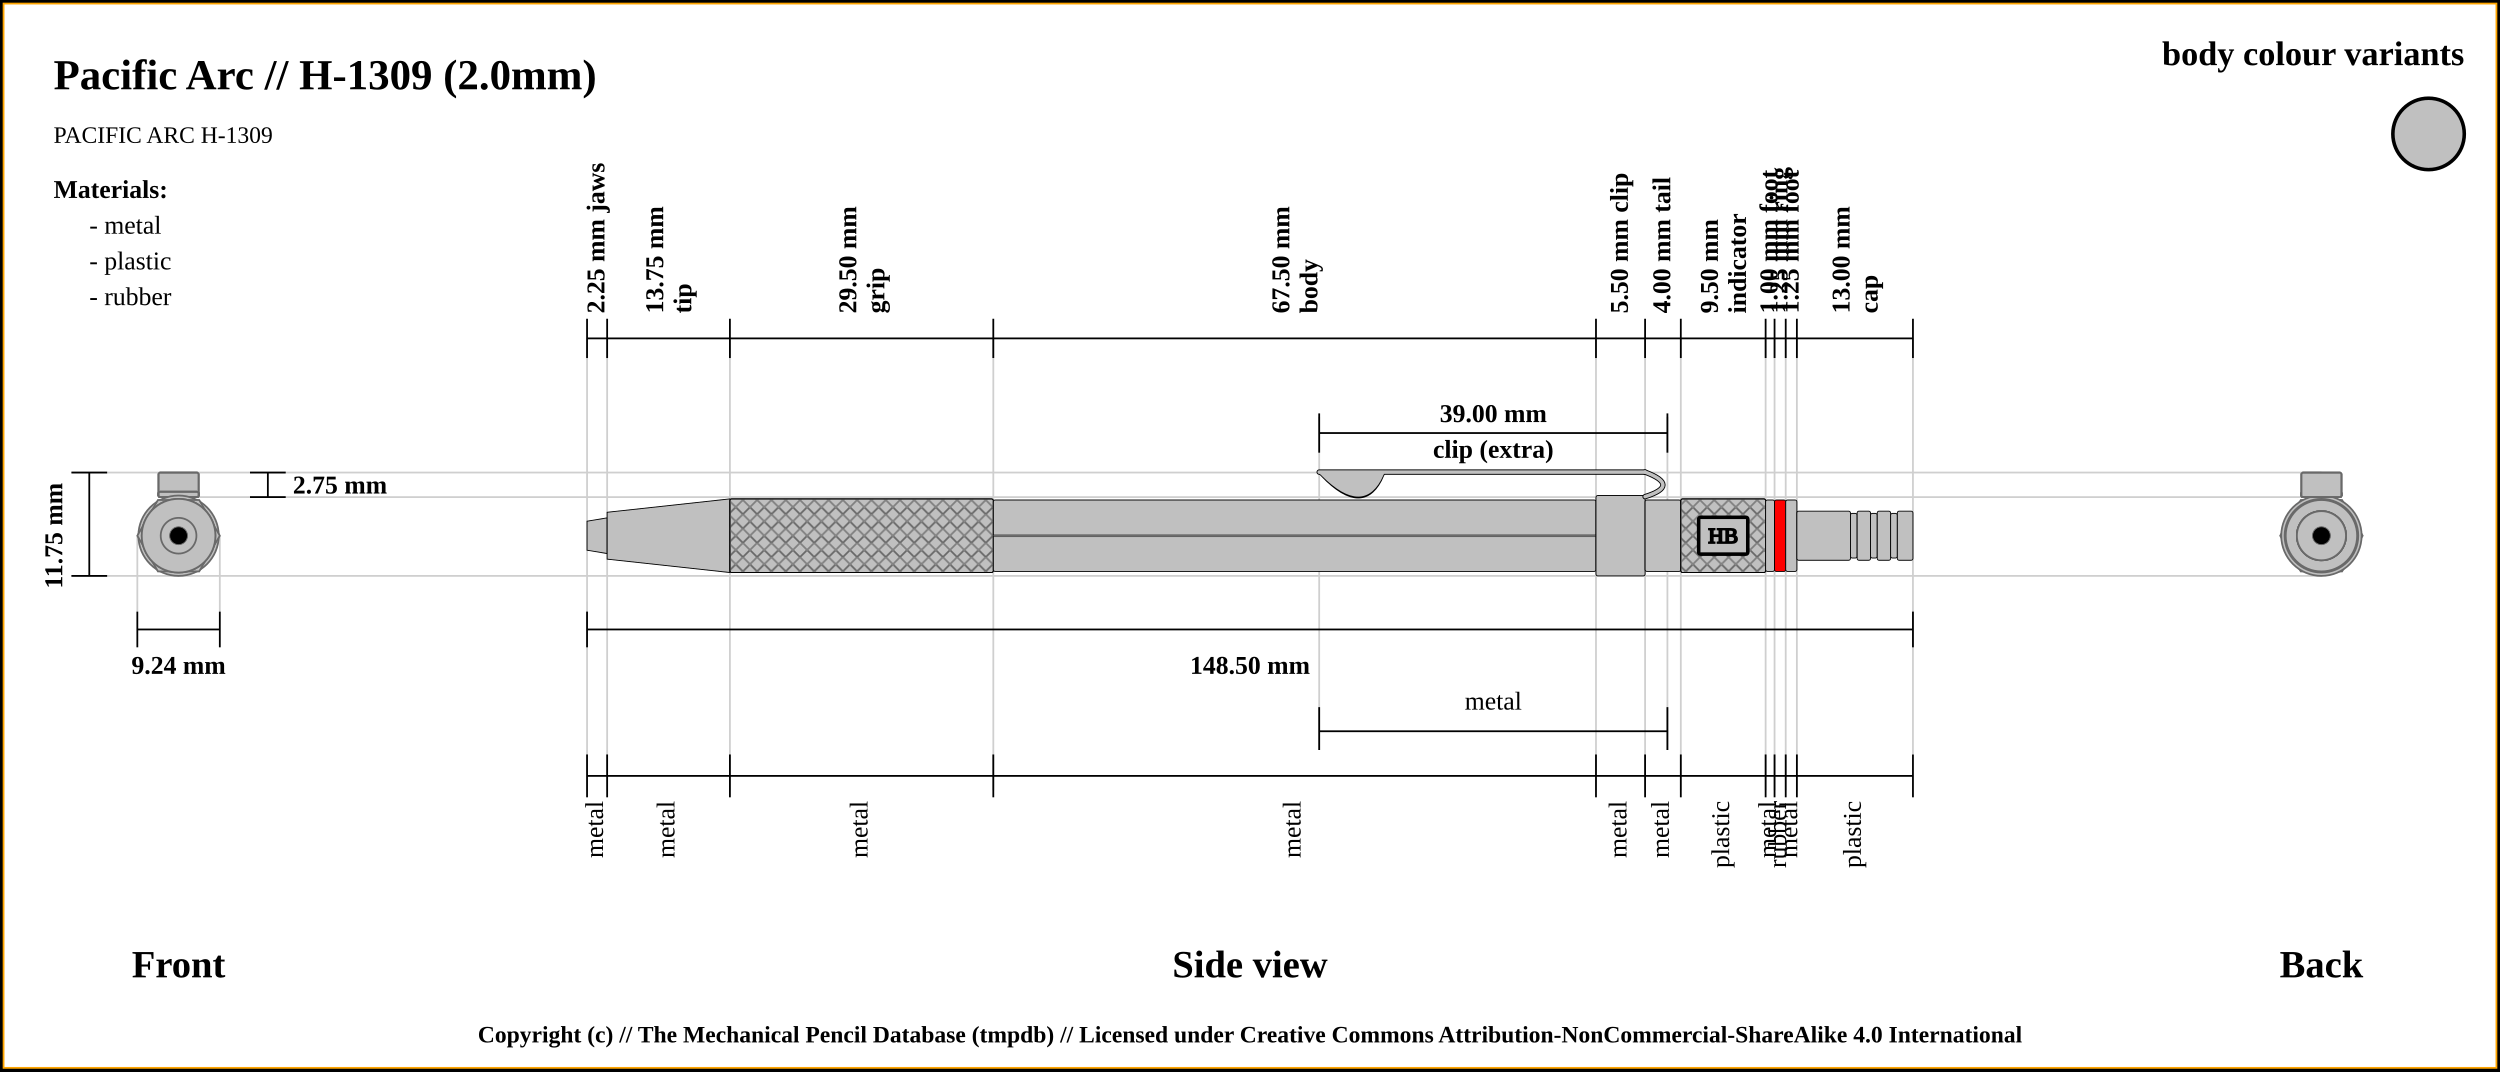
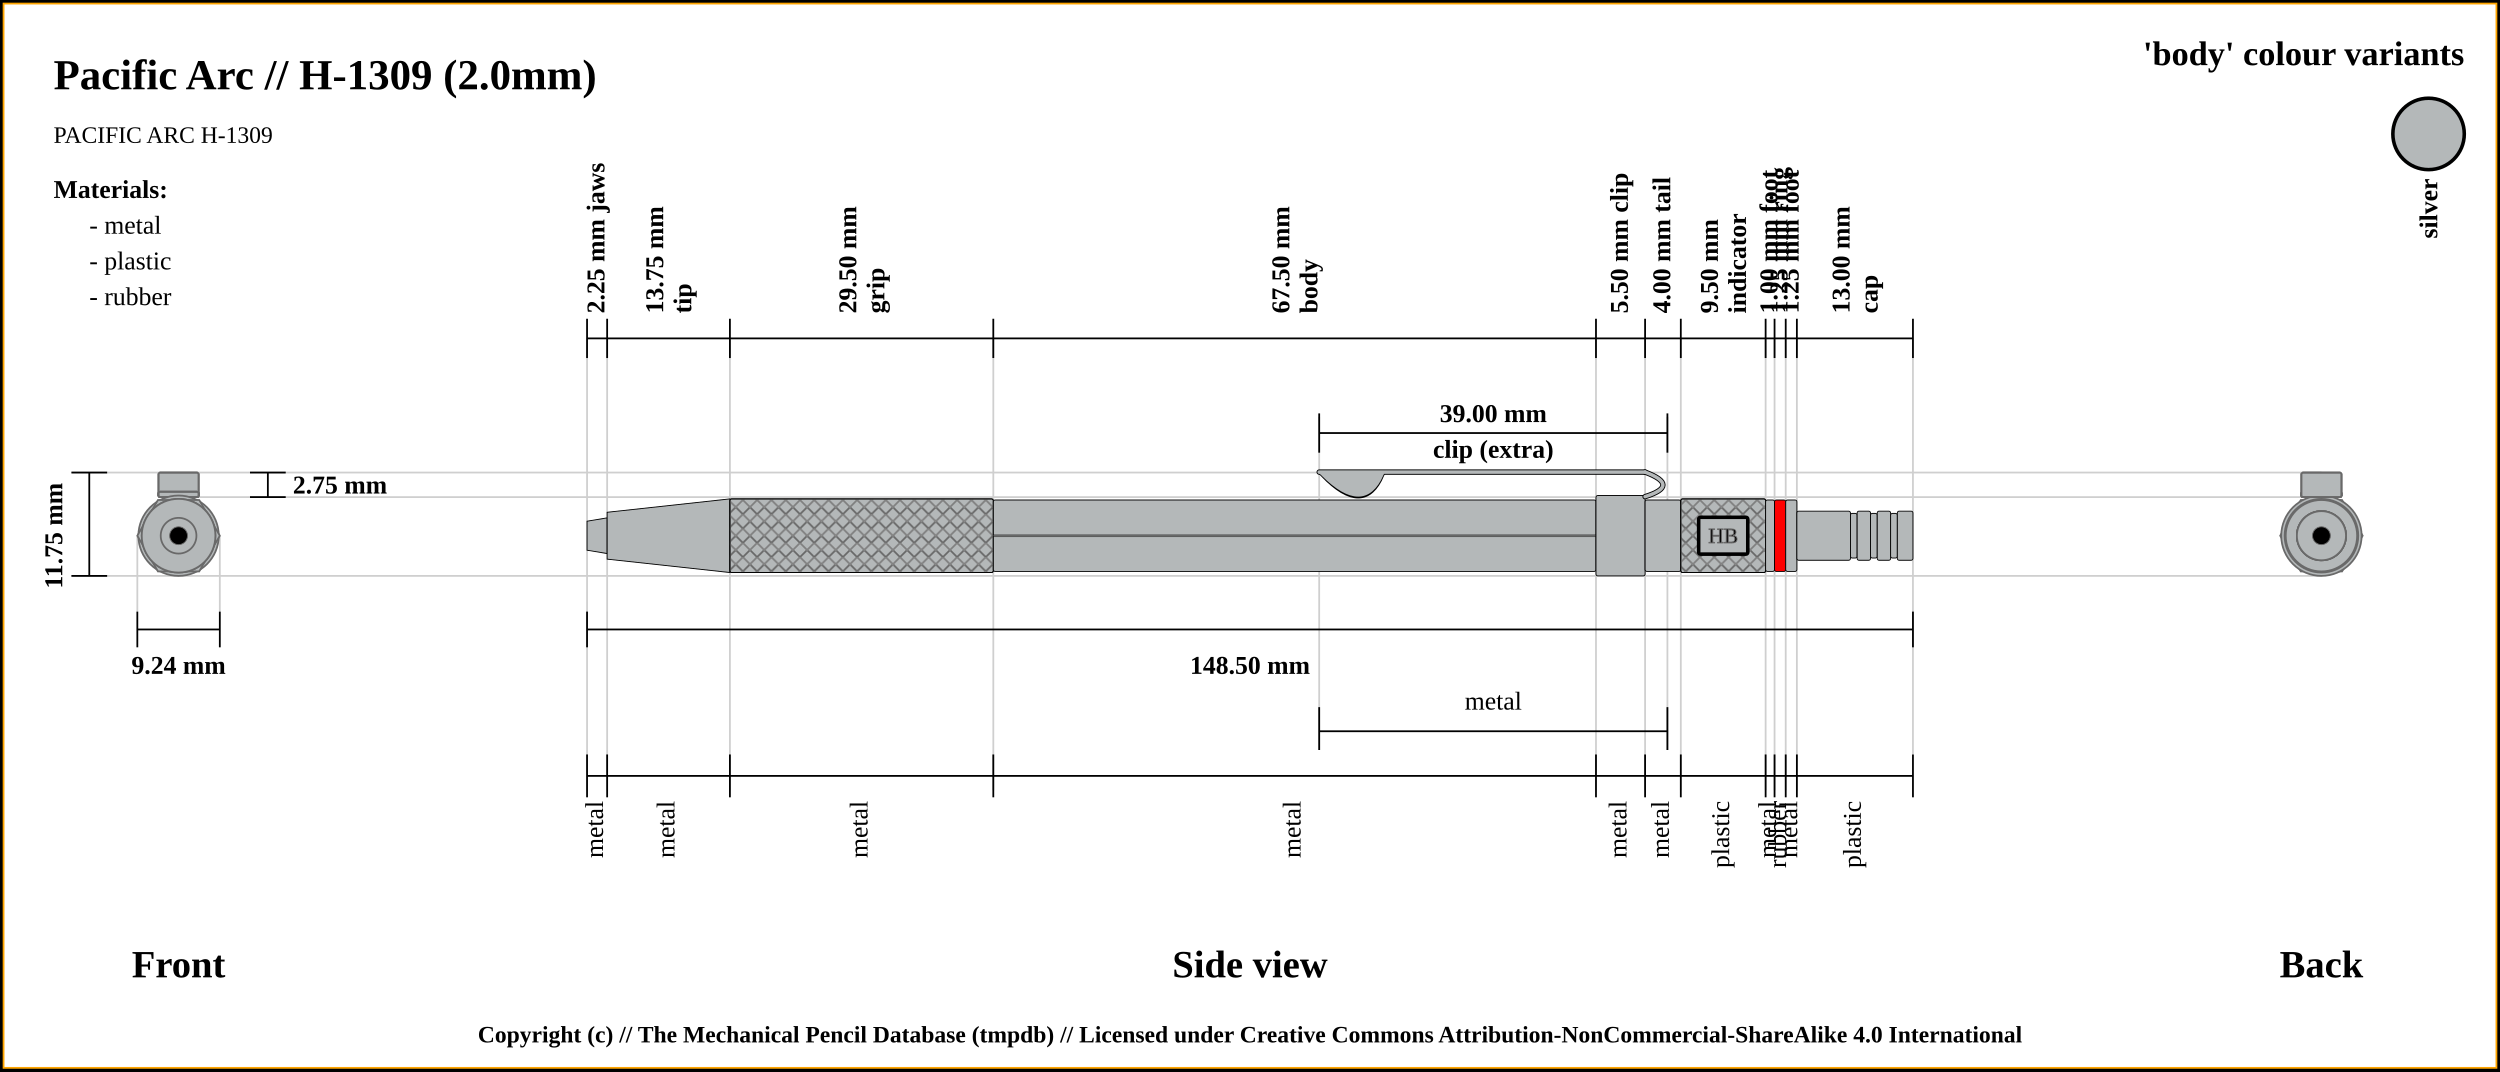
<svg xmlns="http://www.w3.org/2000/svg" width="1400" height="600">
  <pattern id="diagonalHatch" patternUnits="userSpaceOnUse" width="8" height="8">
    <rect width="6" height="6" fill="none" />
    <path stroke="dimgray" stroke-linecap="round" stroke-width="1" d="M 4,4 L 8,8" />
    <path stroke="dimgray" stroke-linecap="round" stroke-width="1" d="M 4,4 L 0,8" />
    <path stroke="gray" stroke-linecap="round" stroke-width="1" d="M 4,4 L 8,0" />
    <path stroke="gray" stroke-linecap="round" stroke-width="1" d="M 4,4 L 0,0" />
  </pattern>
  <rect x="0" y="0" width="1400" height="600" fill="white" stroke="black" stroke-width="4" />
  <rect x="2" y="2" width="1396" height="596" fill="white" stroke="orange" stroke-width="1" />
  <text x="30" y="50" font-size="2.0em" font-weight="bold"> Pacific Arc // H-1309 (2.0mm)</text>
  <text x="30" y="80" font-size="1.1em"> PACIFIC ARC H-1309</text>
  <line x1="40" y1="264.625" x2="1300" y2="264.625" stroke="#cfcfcf" stroke-width="1" />
  <line x1="100" y1="278.375" x2="1300" y2="278.375" stroke="#cfcfcf" stroke-width="1" />
  <line x1="1300" y1="277.5" x2="1300" y2="277.5" stroke="#cfcfcf" stroke-width="1" />
  <line x1="40" y1="322.5" x2="1300" y2="322.5" stroke="#cfcfcf" stroke-width="1" />
  <line x1="76.906" y1="342.5" x2="76.906" y2="300" stroke="#cfcfcf" stroke-width="1" />
  <line x1="123.094" y1="342.5" x2="123.094" y2="300" stroke="#cfcfcf" stroke-width="1" />
  <line x1="328.75" y1="189.5" x2="328.75" y2="442.5" stroke="#cfcfcf" stroke-width="1" />
  <line x1="340" y1="189.5" x2="340" y2="442.5" stroke="#cfcfcf" stroke-width="1" />
  <line x1="408.75" y1="189.5" x2="408.75" y2="442.5" stroke="#cfcfcf" stroke-width="1" />
  <line x1="556.25" y1="189.5" x2="556.25" y2="442.5" stroke="#cfcfcf" stroke-width="1" />
  <line x1="893.75" y1="189.5" x2="893.75" y2="442.5" stroke="#cfcfcf" stroke-width="1" />
  <line x1="738.75" y1="233.5" x2="738.75" y2="420" stroke="#cfcfcf" stroke-width="1" />
  <line x1="933.75" y1="233.5" x2="933.75" y2="420" stroke="#cfcfcf" stroke-width="1" />
  <line x1="921.25" y1="189.5" x2="921.25" y2="442.5" stroke="#cfcfcf" stroke-width="1" />
  <line x1="941.25" y1="189.5" x2="941.25" y2="442.5" stroke="#cfcfcf" stroke-width="1" />
  <line x1="988.75" y1="189.5" x2="988.75" y2="442.5" stroke="#cfcfcf" stroke-width="1" />
  <line x1="993.75" y1="189.5" x2="993.75" y2="442.5" stroke="#cfcfcf" stroke-width="1" />
  <line x1="1000" y1="189.5" x2="1000" y2="442.5" stroke="#cfcfcf" stroke-width="1" />
  <line x1="1006.25" y1="189.5" x2="1006.25" y2="442.5" stroke="#cfcfcf" stroke-width="1" />
  <line x1="1071.25" y1="189.5" x2="1071.25" y2="422.5" stroke="#cfcfcf" stroke-width="1" />
  <line x1="40" y1="264.625" x2="60" y2="264.625" stroke="black" stroke-width="1" />
  <line x1="40" y1="322.5" x2="60" y2="322.5" stroke="black" stroke-width="1" />
  <line x1="50" y1="264.625" x2="50" y2="322.5" stroke="black" stroke-width="1" />
  <line x1="140" y1="264.625" x2="160" y2="264.625" stroke="black" stroke-width="1" />
  <line x1="140" y1="278.375" x2="160" y2="278.375" stroke="black" stroke-width="1" />
  <line x1="150" y1="264.625" x2="150" y2="278.375" stroke="black" stroke-width="1" />
  <text x="164" y="271.5" font-size="1.2em" font-weight="bold" text-anchor="start" dominant-baseline="central">2.75 mm</text>
  <text x="30" y="300" transform="rotate(-90, 30, 300)" font-size="1.2em" font-weight="bold" text-anchor="middle" dominant-baseline="central">11.75 mm</text>
  <text x="100" y="540" font-size="1.8em" font-weight="bold" text-anchor="middle" dominant-baseline="central">Front</text>
  <line x1="76.906" y1="352.5" x2="123.094" y2="352.5" stroke="black" stroke-width="1" />
  <line x1="76.906" y1="342.5" x2="76.906" y2="362.5" stroke="black" stroke-width="1" />
  <line x1="123.094" y1="342.5" x2="123.094" y2="362.5" stroke="black" stroke-width="1" />
  <text x="100" y="372.5" font-size="1.2em" font-weight="bold" text-anchor="middle" dominant-baseline="central">9.24 mm</text>
  <line x1="328.75" y1="200.5" x2="328.75" y2="178.5" stroke="black" stroke-width="1" />
  <text x="334.375" y="175.5" transform="rotate(-90, 334.375, 175.5)" font-size="1.2em" font-weight="bold" dominant-baseline="middle">2.25 mm jaws</text>
  <line x1="340" y1="200.5" x2="340" y2="178.5" stroke="black" stroke-width="1" />
  <text x="371.375" y="175.5" transform="rotate(-90, 371.375, 175.5)" font-size="1.2em" font-weight="bold" dominant-baseline="auto">13.75 mm</text>
  <text x="377.375" y="175.5" transform="rotate(-90, 377.375, 175.5)" font-size="1.2em" font-weight="bold" dominant-baseline="hanging">tip</text>
  <line x1="408.75" y1="200.5" x2="408.75" y2="178.5" stroke="black" stroke-width="1" />
  <text x="479.5" y="175.5" transform="rotate(-90, 479.5, 175.5)" font-size="1.2em" font-weight="bold" dominant-baseline="auto">29.50 mm</text>
  <text x="485.5" y="175.5" transform="rotate(-90, 485.5, 175.5)" font-size="1.2em" font-weight="bold" dominant-baseline="hanging">grip</text>
  <line x1="556.25" y1="200.5" x2="556.25" y2="178.5" stroke="black" stroke-width="1" />
  <text x="722" y="175.5" transform="rotate(-90, 722, 175.5)" font-size="1.2em" font-weight="bold" dominant-baseline="auto">67.50 mm</text>
  <text x="728" y="175.5" transform="rotate(-90, 728, 175.5)" font-size="1.2em" font-weight="bold" dominant-baseline="hanging">body</text>
  <line x1="893.75" y1="200.5" x2="893.75" y2="178.5" stroke="black" stroke-width="1" />
  <text x="907.5" y="175.5" transform="rotate(-90, 907.5, 175.5)" font-size="1.2em" font-weight="bold" dominant-baseline="middle">5.50 mm clip</text>
  <line x1="738.75" y1="253.5" x2="738.75" y2="231.5" stroke="black" stroke-width="1" />
  <line x1="738.75" y1="420" x2="738.75" y2="396" stroke="black" stroke-width="1" />
  <line x1="933.75" y1="396" x2="933.75" y2="420" stroke="black" stroke-width="1" />
  <line x1="933.75" y1="253.5" x2="933.75" y2="231.5" stroke="black" stroke-width="1" />
  <line x1="738.75" y1="242.5" x2="933.75" y2="242.5" stroke="black" stroke-width="1" />
  <line x1="738.75" y1="409.5" x2="933.75" y2="409.5" stroke="black" stroke-width="1" />
  <text x="836.25" y="392.5" font-size="1.2em" text-anchor="middle" dominant-baseline="central">metal</text>
  <text x="836.25" y="231.5" font-size="1.2em" font-weight="bold" text-anchor="middle" dominant-baseline="central">39.00 mm</text>
  <text x="836.25" y="251.5" font-size="1.2em" font-weight="bold" text-anchor="middle" dominant-baseline="central">clip (extra)</text>
  <line x1="921.25" y1="200.5" x2="921.25" y2="178.5" stroke="black" stroke-width="1" />
  <text x="931.25" y="175.5" transform="rotate(-90, 931.25, 175.5)" font-size="1.2em" font-weight="bold" dominant-baseline="middle">4.00 mm tail</text>
  <line x1="941.25" y1="200.5" x2="941.25" y2="178.5" stroke="black" stroke-width="1" />
  <text x="962" y="175.5" transform="rotate(-90, 962, 175.5)" font-size="1.2em" font-weight="bold" dominant-baseline="auto">9.50 mm</text>
  <text x="968" y="175.5" transform="rotate(-90, 968, 175.5)" font-size="1.2em" font-weight="bold" dominant-baseline="hanging">indicator</text>
  <line x1="988.75" y1="200.5" x2="988.75" y2="178.5" stroke="black" stroke-width="1" />
  <text x="991.25" y="175.5" transform="rotate(-90, 991.25, 175.5)" font-size="1.2em" font-weight="bold" dominant-baseline="middle">1.00 mm foot</text>
  <line x1="993.75" y1="200.5" x2="993.75" y2="178.5" stroke="black" stroke-width="1" />
  <text x="996.875" y="175.5" transform="rotate(-90, 996.875, 175.5)" font-size="1.2em" font-weight="bold" dominant-baseline="middle">1.25 mm ring</text>
  <line x1="1000" y1="200.5" x2="1000" y2="178.5" stroke="black" stroke-width="1" />
  <text x="1003.125" y="175.5" transform="rotate(-90, 1003.125, 175.5)" font-size="1.2em" font-weight="bold" dominant-baseline="middle">1.25 mm foot</text>
  <line x1="1006.25" y1="200.5" x2="1006.25" y2="178.5" stroke="black" stroke-width="1" />
  <text x="1035.75" y="175.5" transform="rotate(-90, 1035.75, 175.5)" font-size="1.2em" font-weight="bold" dominant-baseline="auto">13.00 mm</text>
  <text x="1041.75" y="175.5" transform="rotate(-90, 1041.75, 175.5)" font-size="1.2em" font-weight="bold" dominant-baseline="hanging">cap</text>
  <line x1="1071.25" y1="200.5" x2="1071.25" y2="178.5" stroke="black" stroke-width="1" />
  <line x1="328.75" y1="189.5" x2="1071.25" y2="189.5" stroke="black" stroke-width="1" />
  <line x1="328.75" y1="352.5" x2="1071.25" y2="352.5" stroke="black" stroke-width="1" />
  <line x1="328.75" y1="342.5" x2="328.75" y2="362.5" stroke="black" stroke-width="1" />
  <line x1="1071.25" y1="342.5" x2="1071.25" y2="362.5" stroke="black" stroke-width="1" />
  <text x="700" y="372.5" font-size="1.2em" font-weight="bold" text-anchor="middle" dominant-baseline="central">148.50 mm</text>
  <text x="700" y="540" font-size="1.8em" font-weight="bold" text-anchor="middle" dominant-baseline="central">Side view</text>
  <text x="1300" y="540" font-size="1.8em" font-weight="bold" text-anchor="middle" dominant-baseline="central">Back</text>
  <line x1="328.75" y1="422.5" x2="328.75" y2="446.5" stroke="black" stroke-width="1" />
  <text x="334.375" y="448.5" transform="rotate(-90, 334.375, 448.5)" font-size="1.2em" text-anchor="end" dominant-baseline="middle">metal</text>
  <line x1="340" y1="422.5" x2="340" y2="446.5" stroke="black" stroke-width="1" />
  <text x="374.375" y="448.5" transform="rotate(-90, 374.375, 448.5)" font-size="1.2em" text-anchor="end" dominant-baseline="middle">metal</text>
  <line x1="408.75" y1="422.5" x2="408.75" y2="446.5" stroke="black" stroke-width="1" />
  <text x="482.5" y="448.5" transform="rotate(-90, 482.5, 448.5)" font-size="1.2em" text-anchor="end" dominant-baseline="middle">metal</text>
  <line x1="556.25" y1="422.5" x2="556.25" y2="446.5" stroke="black" stroke-width="1" />
  <text x="725" y="448.5" transform="rotate(-90, 725, 448.5)" font-size="1.2em" text-anchor="end" dominant-baseline="middle">metal</text>
  <line x1="893.75" y1="422.5" x2="893.75" y2="446.5" stroke="black" stroke-width="1" />
  <text x="907.5" y="448.5" transform="rotate(-90, 907.5, 448.5)" font-size="1.2em" text-anchor="end" dominant-baseline="middle">metal</text>
  <line x1="921.25" y1="422.5" x2="921.25" y2="446.5" stroke="black" stroke-width="1" />
  <text x="931.25" y="448.5" transform="rotate(-90, 931.25, 448.5)" font-size="1.2em" text-anchor="end" dominant-baseline="middle">metal</text>
  <line x1="941.25" y1="422.5" x2="941.25" y2="446.5" stroke="black" stroke-width="1" />
  <text x="965" y="448.5" transform="rotate(-90, 965, 448.5)" font-size="1.2em" text-anchor="end" dominant-baseline="middle">plastic</text>
  <line x1="988.75" y1="422.5" x2="988.75" y2="446.5" stroke="black" stroke-width="1" />
  <text x="991.25" y="448.5" transform="rotate(-90, 991.25, 448.5)" font-size="1.2em" text-anchor="end" dominant-baseline="middle">metal</text>
  <line x1="993.75" y1="422.5" x2="993.75" y2="446.5" stroke="black" stroke-width="1" />
  <text x="996.875" y="448.5" transform="rotate(-90, 996.875, 448.5)" font-size="1.2em" text-anchor="end" dominant-baseline="middle">rubber</text>
  <line x1="1000" y1="422.5" x2="1000" y2="446.5" stroke="black" stroke-width="1" />
  <text x="1003.125" y="448.5" transform="rotate(-90, 1003.125, 448.5)" font-size="1.2em" text-anchor="end" dominant-baseline="middle">metal</text>
  <line x1="1006.25" y1="422.5" x2="1006.25" y2="446.5" stroke="black" stroke-width="1" />
  <text x="1038.75" y="448.5" transform="rotate(-90, 1038.75, 448.5)" font-size="1.2em" text-anchor="end" dominant-baseline="middle">plastic</text>
  <line x1="1071.25" y1="422.5" x2="1071.25" y2="446.5" stroke="black" stroke-width="1" />
  <line x1="328.75" y1="434.5" x2="1071.25" y2="434.5" stroke="black" stroke-width="1" />
-   <circle r="10" cx="1300" cy="300" stroke="dimgray" stroke-width="1" fill="silver" />
-   <circle r="8.125" cx="1300" cy="300" stroke="dimgray" stroke-width="1" fill="silver" />
-   <circle r="20.625" cx="1300" cy="300" stroke="dimgray" stroke-width="1" fill="silver" />
-   <circle r="13.125" cx="1300" cy="300" stroke="dimgray" stroke-width="1" fill="silver" />
-   <circle r="20.625" cx="1300" cy="300" stroke="dimgray" stroke-width="1" fill="silver" />
-   <polygon points="1288.453,280 1311.547,280 1323.094,300 1311.547,320 1288.453,320 1276.906,300 " stroke="dimgray" stroke-width="1" fill="silver" />
-   <circle r="22.5" cx="1300" cy="300" stroke="dimgray" stroke-width="1" fill="silver" />
-   <rect x="1288.75" y="275.375" width="22.5" height="3" rx="1" ry="1" stroke-width="1.0" stroke="dimgray" fill="silver" />
+   <circle r="10" cx="1300" cy="300" stroke="dimgray" stroke-width="1" fill="#b4b8b9" />
+   <circle r="8.125" cx="1300" cy="300" stroke="dimgray" stroke-width="1" fill="#b4b8b9" />
+   <circle r="20.625" cx="1300" cy="300" stroke="dimgray" stroke-width="1" fill="#b4b8b9" />
+   <circle r="13.125" cx="1300" cy="300" stroke="dimgray" stroke-width="1" fill="#b4b8b9" />
+   <circle r="20.625" cx="1300" cy="300" stroke="dimgray" stroke-width="1" fill="#b4b8b9" />
+   <polygon points="1288.453,280 1311.547,280 1323.094,300 1311.547,320 1288.453,320 1276.906,300 " stroke="dimgray" stroke-width="1" fill="#b4b8b9" />
+   <circle r="22.5" cx="1300" cy="300" stroke="dimgray" stroke-width="1" fill="#b4b8b9" />
+   <rect x="1288.75" y="275.375" width="22.5" height="3" rx="1" ry="1" stroke-width="1.0" stroke="dimgray" fill="#b4b8b9" />
  <rect x="1288.75" y="275.375" width="22.5" height="3" rx="1" ry="1" stroke-width="1.0" stroke="dimgray" fill="none" />
-   <rect x="1288.75" y="275.375" width="22.5" height="3" rx="1" ry="1" stroke-width="1.0" stroke="dimgray" fill="silver" />
+   <rect x="1288.75" y="275.375" width="22.5" height="3" rx="1" ry="1" stroke-width="1.0" stroke="dimgray" fill="#b4b8b9" />
  <rect x="1288.75" y="275.375" width="22.5" height="3" rx="1" ry="1" stroke-width="1.0" stroke="dimgray" fill="none" />
-   <rect x="1288.75" y="264.625" width="22.5" height="13.75" rx="1" ry="1" stroke-width="1.0" stroke="dimgray" fill="silver" />
+   <rect x="1288.75" y="264.625" width="22.5" height="13.75" rx="1" ry="1" stroke-width="1.0" stroke="dimgray" fill="#b4b8b9" />
  <line x1="1288.75" x2="1311.25" y1="264.625" y2="264.625" stroke-width="0.25" stroke="#dfdfdf" />
  <line x1="1288.75" x2="1311.25" y1="264.625" y2="264.625" stroke-width="0.25" stroke="#dfdfdf" />
  <line x1="1288.75" x2="1311.25" y1="264.625" y2="264.625" stroke-width="0.25" stroke="#dfdfdf" />
  <line x1="1288.75" x2="1311.25" y1="264.625" y2="264.625" stroke-width="0.25" stroke="#dfdfdf" />
  <rect x="1288.75" y="264.625" width="22.5" height="13.75" rx="1" ry="1" stroke-width="1.0" stroke="dimgray" fill="none" />
-   <circle r="20" cx="1300" cy="300" stroke="dimgray" stroke-width="1" fill="silver" />
-   <circle r="20.625" cx="1300" cy="300" stroke="dimgray" stroke-width="1" fill="silver" />
-   <circle r="20" cx="1300" cy="300" stroke="dimgray" stroke-width="1" fill="silver" />
+   <circle r="20" cx="1300" cy="300" stroke="dimgray" stroke-width="1" fill="#b4b8b9" />
+   <circle r="20.625" cx="1300" cy="300" stroke="dimgray" stroke-width="1" fill="#b4b8b9" />
+   <circle r="20" cx="1300" cy="300" stroke="dimgray" stroke-width="1" fill="#b4b8b9" />
  <circle r="20" cx="1300" cy="300" stroke="dimgray" stroke-width="1" fill="red" />
-   <circle r="20" cx="1300" cy="300" stroke="dimgray" stroke-width="1" fill="silver" />
-   <circle r="13.75" cx="1300" cy="300" stroke="dimgray" stroke-width="1" fill="silver" />
-   <circle r="12.5" cx="1300" cy="300" stroke="dimgray" stroke-width="1" fill="silver" />
-   <circle r="13.75" cx="1300" cy="300" stroke="dimgray" stroke-width="1" fill="silver" />
-   <circle r="12.5" cx="1300" cy="300" stroke="dimgray" stroke-width="1" fill="silver" />
-   <circle r="13.75" cx="1300" cy="300" stroke="dimgray" stroke-width="1" fill="silver" />
-   <circle r="12.5" cx="1300" cy="300" stroke="dimgray" stroke-width="1" fill="silver" />
-   <circle r="13.75" cx="1300" cy="300" stroke="dimgray" stroke-width="1" fill="silver" />
+   <circle r="20" cx="1300" cy="300" stroke="dimgray" stroke-width="1" fill="#b4b8b9" />
+   <circle r="13.75" cx="1300" cy="300" stroke="dimgray" stroke-width="1" fill="#b4b8b9" />
+   <circle r="12.5" cx="1300" cy="300" stroke="dimgray" stroke-width="1" fill="#b4b8b9" />
+   <circle r="13.75" cx="1300" cy="300" stroke="dimgray" stroke-width="1" fill="#b4b8b9" />
+   <circle r="12.5" cx="1300" cy="300" stroke="dimgray" stroke-width="1" fill="#b4b8b9" />
+   <circle r="13.75" cx="1300" cy="300" stroke="dimgray" stroke-width="1" fill="#b4b8b9" />
+   <circle r="12.5" cx="1300" cy="300" stroke="dimgray" stroke-width="1" fill="#b4b8b9" />
+   <circle r="13.75" cx="1300" cy="300" stroke="dimgray" stroke-width="1" fill="#b4b8b9" />
  <circle cx="1300" cy="300" r="5" stroke="dimgray" stroke-width="0.5" fill="black" />
-   <circle r="13.75" cx="100" cy="300" stroke="dimgray" stroke-width="1" fill="silver" />
-   <circle r="12.5" cx="100" cy="300" stroke="dimgray" stroke-width="1" fill="silver" />
-   <circle r="13.75" cx="100" cy="300" stroke="dimgray" stroke-width="1" fill="silver" />
-   <circle r="12.5" cx="100" cy="300" stroke="dimgray" stroke-width="1" fill="silver" />
-   <circle r="13.75" cx="100" cy="300" stroke="dimgray" stroke-width="1" fill="silver" />
-   <circle r="12.5" cx="100" cy="300" stroke="dimgray" stroke-width="1" fill="silver" />
-   <circle r="13.75" cx="100" cy="300" stroke="dimgray" stroke-width="1" fill="silver" />
-   <circle r="20" cx="100" cy="300" stroke="dimgray" stroke-width="1" fill="silver" />
+   <circle r="13.75" cx="100" cy="300" stroke="dimgray" stroke-width="1" fill="#b4b8b9" />
+   <circle r="12.5" cx="100" cy="300" stroke="dimgray" stroke-width="1" fill="#b4b8b9" />
+   <circle r="13.75" cx="100" cy="300" stroke="dimgray" stroke-width="1" fill="#b4b8b9" />
+   <circle r="12.5" cx="100" cy="300" stroke="dimgray" stroke-width="1" fill="#b4b8b9" />
+   <circle r="13.75" cx="100" cy="300" stroke="dimgray" stroke-width="1" fill="#b4b8b9" />
+   <circle r="12.5" cx="100" cy="300" stroke="dimgray" stroke-width="1" fill="#b4b8b9" />
+   <circle r="13.75" cx="100" cy="300" stroke="dimgray" stroke-width="1" fill="#b4b8b9" />
+   <circle r="20" cx="100" cy="300" stroke="dimgray" stroke-width="1" fill="#b4b8b9" />
  <circle r="20" cx="100" cy="300" stroke="dimgray" stroke-width="1" fill="red" />
-   <circle r="20" cx="100" cy="300" stroke="dimgray" stroke-width="1" fill="silver" />
-   <circle r="20.625" cx="100" cy="300" stroke="dimgray" stroke-width="1" fill="silver" />
-   <circle r="20" cx="100" cy="300" stroke="dimgray" stroke-width="1" fill="silver" />
-   <rect x="88.75" y="264.625" width="22.5" height="13.75" rx="1" ry="1" stroke-width="1.0" stroke="dimgray" fill="silver" />
+   <circle r="20" cx="100" cy="300" stroke="dimgray" stroke-width="1" fill="#b4b8b9" />
+   <circle r="20.625" cx="100" cy="300" stroke="dimgray" stroke-width="1" fill="#b4b8b9" />
+   <circle r="20" cx="100" cy="300" stroke="dimgray" stroke-width="1" fill="#b4b8b9" />
+   <rect x="88.75" y="264.625" width="22.5" height="13.75" rx="1" ry="1" stroke-width="1.0" stroke="dimgray" fill="#b4b8b9" />
  <line x1="88.75" x2="111.25" y1="264.625" y2="264.625" stroke-width="0.25" stroke="#dfdfdf" />
  <line x1="88.75" x2="111.25" y1="264.625" y2="264.625" stroke-width="0.25" stroke="#dfdfdf" />
  <line x1="88.75" x2="111.25" y1="264.625" y2="264.625" stroke-width="0.25" stroke="#dfdfdf" />
  <line x1="88.75" x2="111.25" y1="264.625" y2="264.625" stroke-width="0.25" stroke="#dfdfdf" />
  <rect x="88.75" y="264.625" width="22.5" height="13.75" rx="1" ry="1" stroke-width="1.0" stroke="dimgray" fill="none" />
-   <rect x="88.75" y="275.375" width="22.5" height="3" rx="1" ry="1" stroke-width="1.0" stroke="dimgray" fill="silver" />
+   <rect x="88.75" y="275.375" width="22.5" height="3" rx="1" ry="1" stroke-width="1.0" stroke="dimgray" fill="#b4b8b9" />
  <rect x="88.75" y="275.375" width="22.5" height="3" rx="1" ry="1" stroke-width="1.0" stroke="dimgray" fill="none" />
-   <rect x="88.75" y="275.375" width="22.5" height="3" rx="1" ry="1" stroke-width="1.0" stroke="dimgray" fill="silver" />
+   <rect x="88.75" y="275.375" width="22.5" height="3" rx="1" ry="1" stroke-width="1.0" stroke="dimgray" fill="#b4b8b9" />
  <rect x="88.75" y="275.375" width="22.5" height="3" rx="1" ry="1" stroke-width="1.0" stroke="dimgray" fill="none" />
-   <circle r="22.5" cx="100" cy="300" stroke="dimgray" stroke-width="1" fill="silver" />
-   <polygon points="88.453,280 111.547,280 123.094,300 111.547,320 88.453,320 76.906,300 " stroke="dimgray" stroke-width="1" fill="silver" />
-   <circle r="20.625" cx="100" cy="300" stroke="dimgray" stroke-width="1" fill="silver" />
-   <circle r="13.125" cx="100" cy="300" stroke="dimgray" stroke-width="1" fill="silver" />
-   <circle r="20.625" cx="100" cy="300" stroke="dimgray" stroke-width="1" fill="silver" />
-   <circle r="8.125" cx="100" cy="300" stroke="dimgray" stroke-width="1" fill="silver" />
-   <circle r="10" cx="100" cy="300" stroke="dimgray" stroke-width="1" fill="silver" />
+   <circle r="22.5" cx="100" cy="300" stroke="dimgray" stroke-width="1" fill="#b4b8b9" />
+   <polygon points="88.453,280 111.547,280 123.094,300 111.547,320 88.453,320 76.906,300 " stroke="dimgray" stroke-width="1" fill="#b4b8b9" />
+   <circle r="20.625" cx="100" cy="300" stroke="dimgray" stroke-width="1" fill="#b4b8b9" />
+   <circle r="13.125" cx="100" cy="300" stroke="dimgray" stroke-width="1" fill="#b4b8b9" />
+   <circle r="20.625" cx="100" cy="300" stroke="dimgray" stroke-width="1" fill="#b4b8b9" />
+   <circle r="8.125" cx="100" cy="300" stroke="dimgray" stroke-width="1" fill="#b4b8b9" />
+   <circle r="10" cx="100" cy="300" stroke="dimgray" stroke-width="1" fill="#b4b8b9" />
  <circle cx="100" cy="300" r="5" stroke="dimgray" stroke-width="0.5" fill="black" />
-   <path d="M328.75 291.875 L340 290 L340 310 L328.75 308.125 Z" stroke-width="0.5" stroke="black" fill="silver" />
-   <path d="M340 286.875 L408.75 279.375 L408.75 320.625 L340 313.125 Z" stroke-width="0.5" stroke="black" fill="silver" />
-   <rect x="408.75" y="279.375" width="147.5" height="41.25" rx="1" ry="1" stroke-width="0.5" stroke="black" fill="silver" />
+   <path d="M328.75 291.875 L340 290 L340 310 L328.75 308.125 Z" stroke-width="0.5" stroke="black" fill="#b4b8b9" />
+   <path d="M340 286.875 L408.75 279.375 L408.75 320.625 L340 313.125 Z" stroke-width="0.5" stroke="black" fill="#b4b8b9" />
+   <rect x="408.75" y="279.375" width="147.5" height="41.25" rx="1" ry="1" stroke-width="0.5" stroke="black" fill="#b4b8b9" />
  <rect x="408.75" y="279.375" width="147.5" height="41.25" rx="1" ry="1" stroke-width="0.5" stroke="black" fill="url(#diagonalHatch)" />
-   <rect x="556.25" y="280" width="337.5" height="40" rx="1" ry="1" stroke-width="0.5" stroke="black" fill="silver" />
+   <rect x="556.25" y="280" width="337.5" height="40" rx="1" ry="1" stroke-width="0.5" stroke="black" fill="#b4b8b9" />
  <line x1="556.25" y1="300" x2="893.75" y2="300" stroke-width="1.5" stroke="black" fill="none" stroke-opacity="0.5" />
  <line x1="556.25" y1="300" x2="893.75" y2="300" stroke-width="0.5" stroke="gray" fill="none" stroke-opacity="0.5" />
-   <rect x="893.75" y="277.5" width="27.5" height="45" rx="1" ry="1" stroke-width="0.5" stroke="black" fill="silver" />
+   <rect x="893.75" y="277.5" width="27.5" height="45" rx="1" ry="1" stroke-width="0.5" stroke="black" fill="#b4b8b9" />
  <path d="M741 265.875 Q763.75 289.375 773.75 265.875 Z" stroke-width="3" stroke="black" fill="dimgray" stroke-linecap="round" />
  <line x1="738.75" y1="264.375" x2="921.25" y2="264.375" stroke-width="3" stroke="black" fill="dimgray" stroke-linecap="round" />
/&gt;<path d="M921.25 264.375 Q941.25 271.875 921.25 278.125" stroke-width="3" stroke="black" fill="none" stroke-linecap="round" />
-   <path d="M741 265.875 Q763.75 288.375 773.75 265.875 Z" stroke-width="2" stroke="silver" fill="silver" stroke-linecap="round" />
-   <line x1="738.75" y1="264.375" x2="921.25" y2="264.375" stroke-width="2" stroke="silver" fill="silver" stroke-linecap="round" />
- /&gt;<path d="M921.25 264.375 Q941.25 271.875 921.25 278.125" stroke-width="2" stroke="silver" fill="none" stroke-linecap="round" />
-   <rect x="921.25" y="280" width="20" height="40" rx="1" ry="1" stroke-width="0.5" stroke="black" fill="silver" />
-   <rect x="941.25" y="279.375" width="47.5" height="41.25" rx="1" ry="1" stroke-width="0.5" stroke="black" fill="silver" />
+   <path d="M741 265.875 Q763.75 288.375 773.75 265.875 Z" stroke-width="2" stroke="#b4b8b9" fill="#b4b8b9" stroke-linecap="round" />
+   <line x1="738.75" y1="264.375" x2="921.25" y2="264.375" stroke-width="2" stroke="#b4b8b9" fill="#b4b8b9" stroke-linecap="round" />
+ /&gt;<path d="M921.25 264.375 Q941.25 271.875 921.25 278.125" stroke-width="2" stroke="#b4b8b9" fill="none" stroke-linecap="round" />
+   <rect x="921.25" y="280" width="20" height="40" rx="1" ry="1" stroke-width="0.5" stroke="black" fill="#b4b8b9" />
+   <rect x="941.25" y="279.375" width="47.5" height="41.25" rx="1" ry="1" stroke-width="0.5" stroke="black" fill="#b4b8b9" />
  <rect x="941.25" y="279.375" width="47.5" height="41.25" rx="1" ry="1" stroke-width="0.5" stroke="black" fill="url(#diagonalHatch)" />
-   <rect x="951.25" y="289.688" width="27.5" height="20.625" rx="1" ry="1" stroke-width="2" stroke="black" fill="silver" />
+   <rect x="951.25" y="289.688" width="27.5" height="20.625" rx="1" ry="1" stroke-width="2" stroke="black" fill="#b4b8b9" />
  <text x="965" y="300" text-anchor="middle" dominant-baseline="central">
-     <tspan stroke="black" fill="black" textLength="{this.width * 5 - 24}"> HB</tspan>
+     <tspan stroke="dimgray" stroke-width="0.5" fill="black" textLength="{this.width * 5 - 24}"> HB</tspan>
  </text>
-   <rect x="988.75" y="280" width="5" height="40" rx="1" ry="1" stroke-width="0.5" stroke="black" fill="silver" />
+   <rect x="988.75" y="280" width="5" height="40" rx="1" ry="1" stroke-width="0.5" stroke="black" fill="#b4b8b9" />
  <rect x="993.75" y="280" width="6.25" height="40" rx="1" ry="1" stroke-width="0.5" stroke="black" fill="red" />
-   <rect x="1000" y="280" width="6.25" height="40" rx="1" ry="1" stroke-width="0.5" stroke="black" fill="silver" />
-   <rect x="1006.25" y="286.25" width="30" height="27.5" rx="1" ry="1" stroke-width="0.5" stroke="black" fill="silver" />
-   <rect x="1036.25" y="287.5" width="3.75" height="25" rx="1" ry="1" stroke-width="0.5" stroke="black" fill="silver" />
-   <rect x="1040" y="286.25" width="7.5" height="27.5" rx="1" ry="1" stroke-width="0.5" stroke="black" fill="silver" />
-   <rect x="1047.5" y="287.5" width="3.75" height="25" rx="1" ry="1" stroke-width="0.5" stroke="black" fill="silver" />
-   <rect x="1051.25" y="286.25" width="7.5" height="27.5" rx="1" ry="1" stroke-width="0.5" stroke="black" fill="silver" />
-   <rect x="1058.75" y="287.5" width="3.75" height="25" rx="1" ry="1" stroke-width="0.5" stroke="black" fill="silver" />
-   <rect x="1062.5" y="286.25" width="8.75" height="27.5" rx="1" ry="1" stroke-width="0.5" stroke="black" fill="silver" />
-   <text x="1380" y="30" font-size="1.6em" font-weight="bold" text-anchor="end" dominant-baseline="central">body colour variants</text>
-   <rect x="1340" y="55" width="40" rx="50%" ry="50%" height="40" stroke="black" stroke-width="2" fill="silver" />
+   <rect x="1000" y="280" width="6.25" height="40" rx="1" ry="1" stroke-width="0.5" stroke="black" fill="#b4b8b9" />
+   <rect x="1006.25" y="286.25" width="30" height="27.5" rx="1" ry="1" stroke-width="0.5" stroke="black" fill="#b4b8b9" />
+   <rect x="1036.25" y="287.5" width="3.75" height="25" rx="1" ry="1" stroke-width="0.5" stroke="black" fill="#b4b8b9" />
+   <rect x="1040" y="286.25" width="7.5" height="27.5" rx="1" ry="1" stroke-width="0.5" stroke="black" fill="#b4b8b9" />
+   <rect x="1047.5" y="287.5" width="3.75" height="25" rx="1" ry="1" stroke-width="0.5" stroke="black" fill="#b4b8b9" />
+   <rect x="1051.25" y="286.25" width="7.5" height="27.5" rx="1" ry="1" stroke-width="0.5" stroke="black" fill="#b4b8b9" />
+   <rect x="1058.75" y="287.5" width="3.75" height="25" rx="1" ry="1" stroke-width="0.5" stroke="black" fill="#b4b8b9" />
+   <rect x="1062.5" y="286.25" width="8.75" height="27.5" rx="1" ry="1" stroke-width="0.5" stroke="black" fill="#b4b8b9" />
+   <text x="1380" y="30" font-size="1.6em" font-weight="bold" text-anchor="end" dominant-baseline="central">'body' colour variants</text>
+   <rect x="1340" y="55" width="40" rx="50%" ry="50%" height="40" stroke="black" stroke-width="2" fill="#b4b8b9" />
+   <text x="1360" y="100" transform="rotate(-90, 1360, 100)" font-size="1.2em" font-weight="bold" text-anchor="end" dominant-baseline="central">silver</text>
  <text x="30" y="106" font-size="1.2em" font-weight="bold" text-anchor="start" dominant-baseline="central">Materials:</text>
  <text x="50" y="126" font-size="1.2em" text-anchor="start" dominant-baseline="central"> - metal</text>
  <text x="50" y="146" font-size="1.2em" text-anchor="start" dominant-baseline="central"> - plastic</text>
  <text x="50" y="166" font-size="1.2em" text-anchor="start" dominant-baseline="central"> - rubber</text>
  <text x="50%" y="580" font-size="1.1em" font-weight="bold" text-anchor="middle" dominant-baseline="middle">Copyright (c) // The Mechanical Pencil Database (tmpdb) // Licensed under Creative Commons Attribution-NonCommercial-ShareAlike 4.0 International</text>
</svg>
